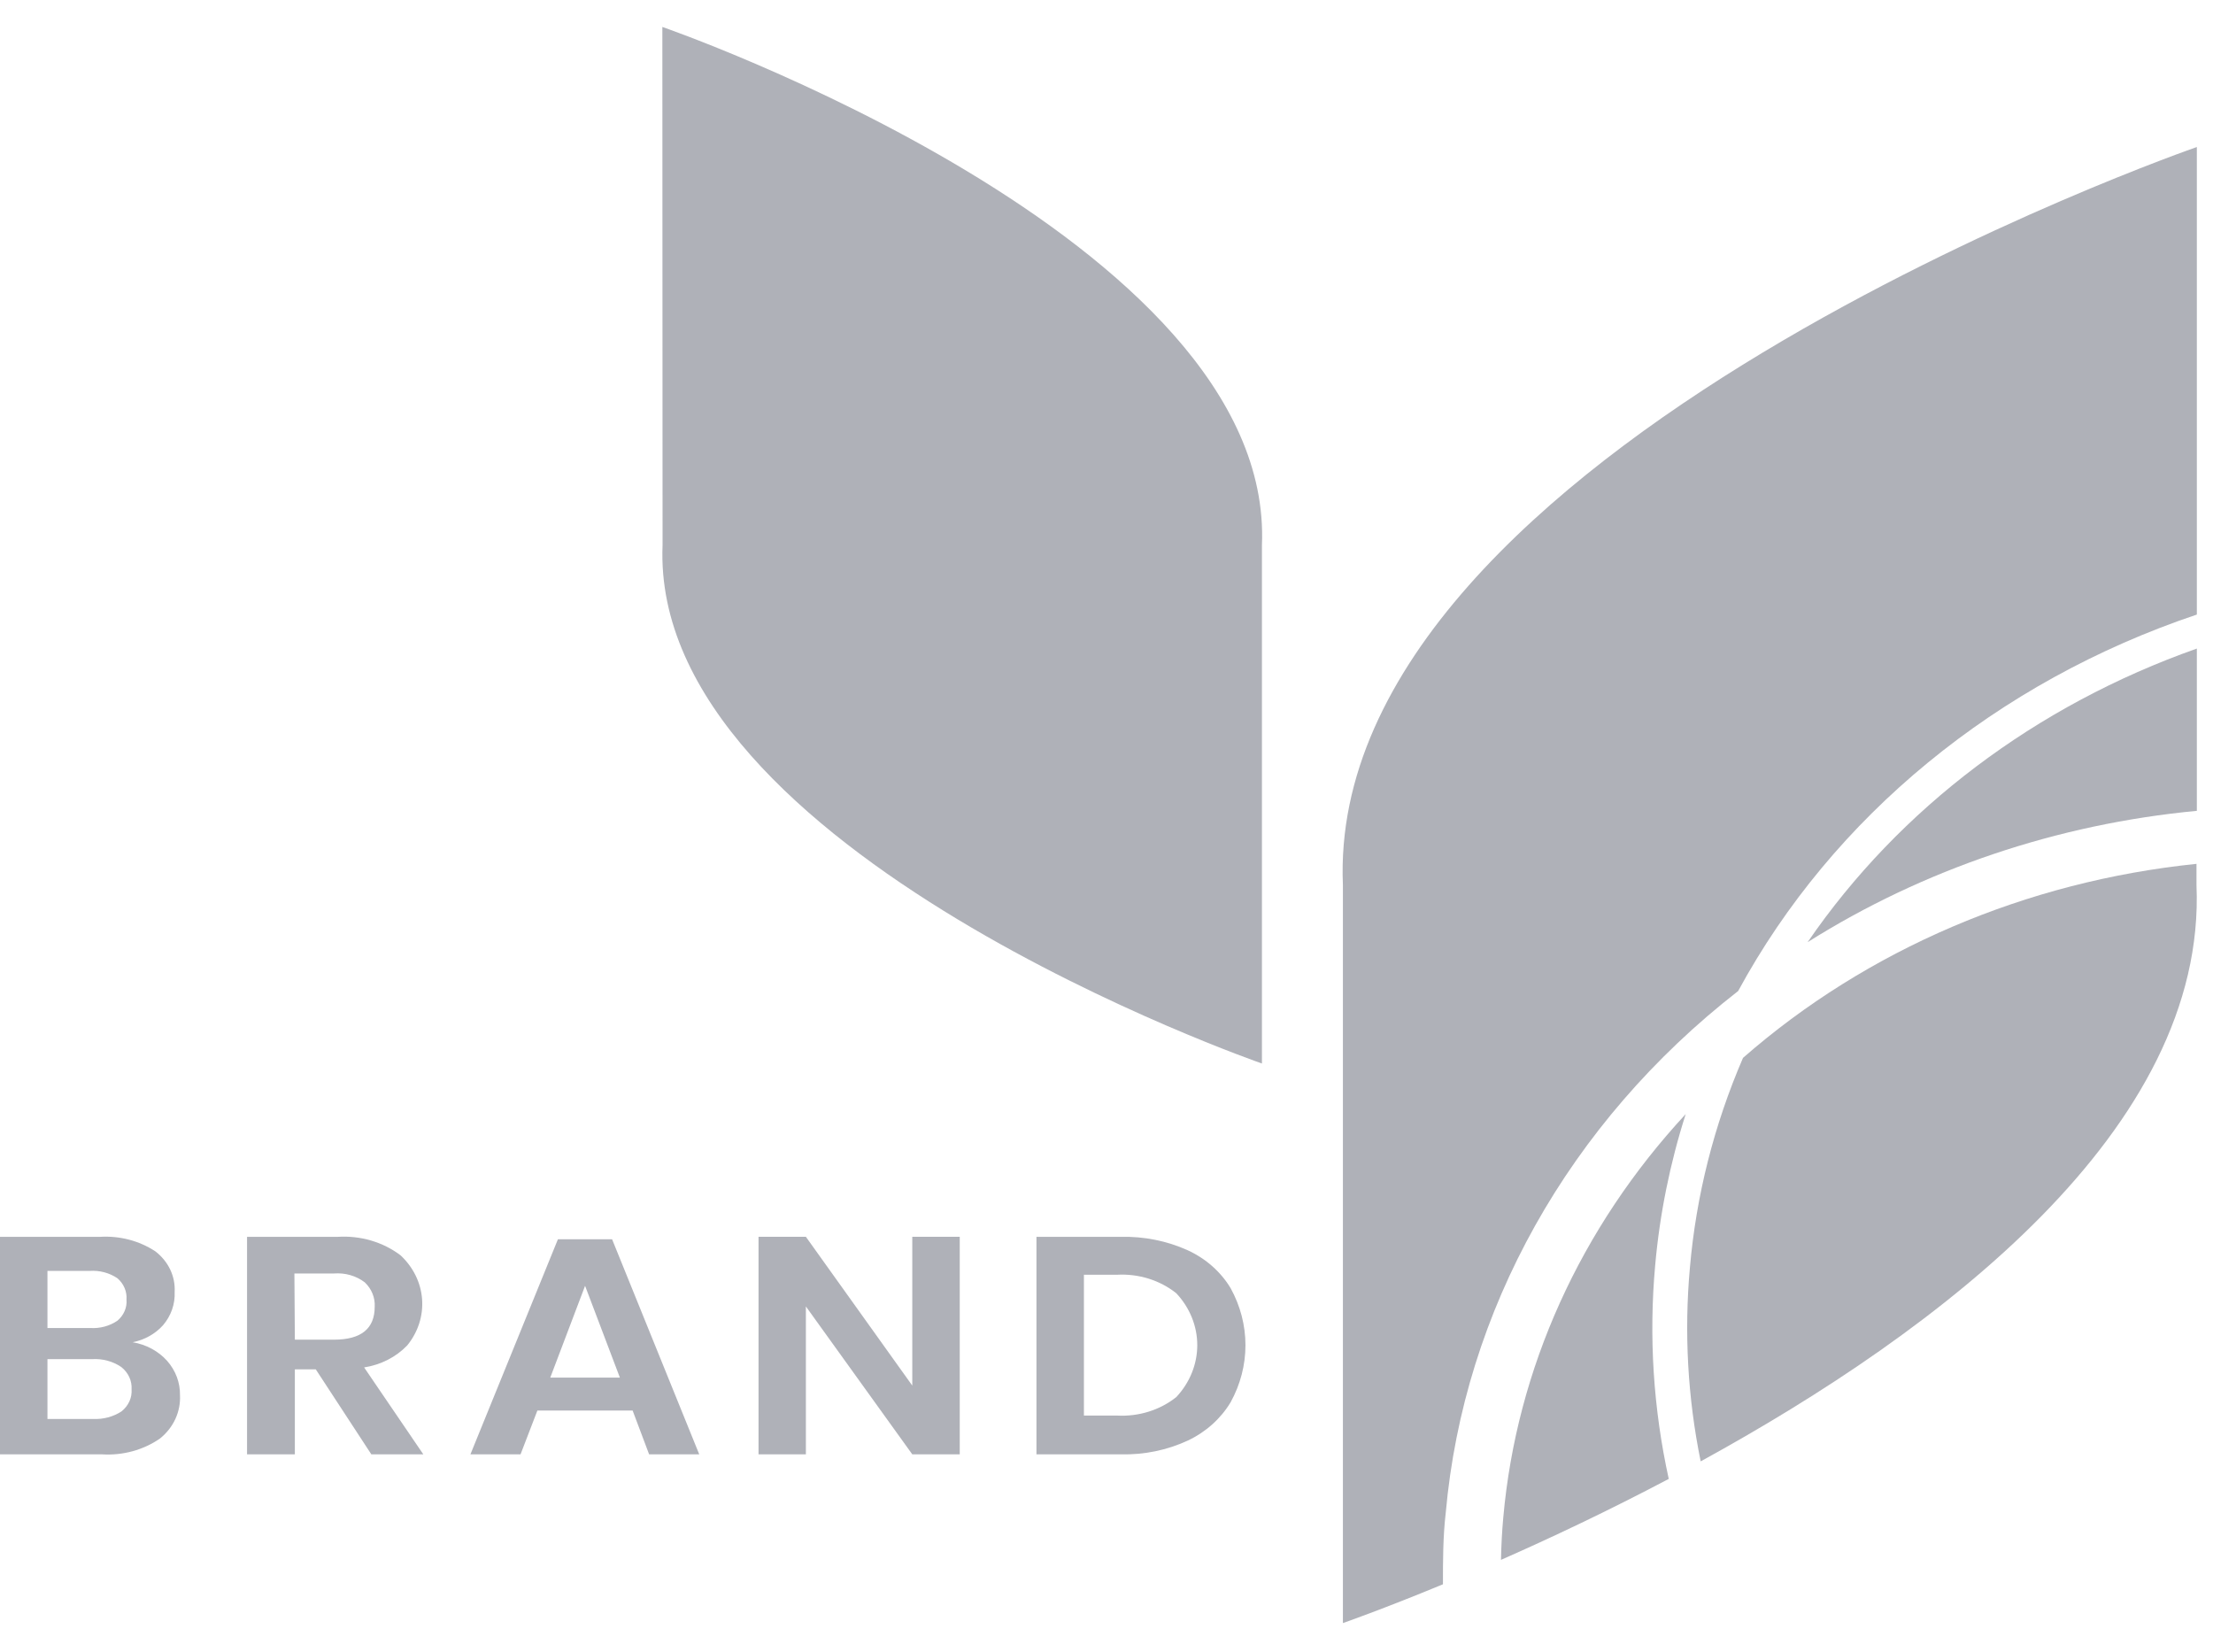
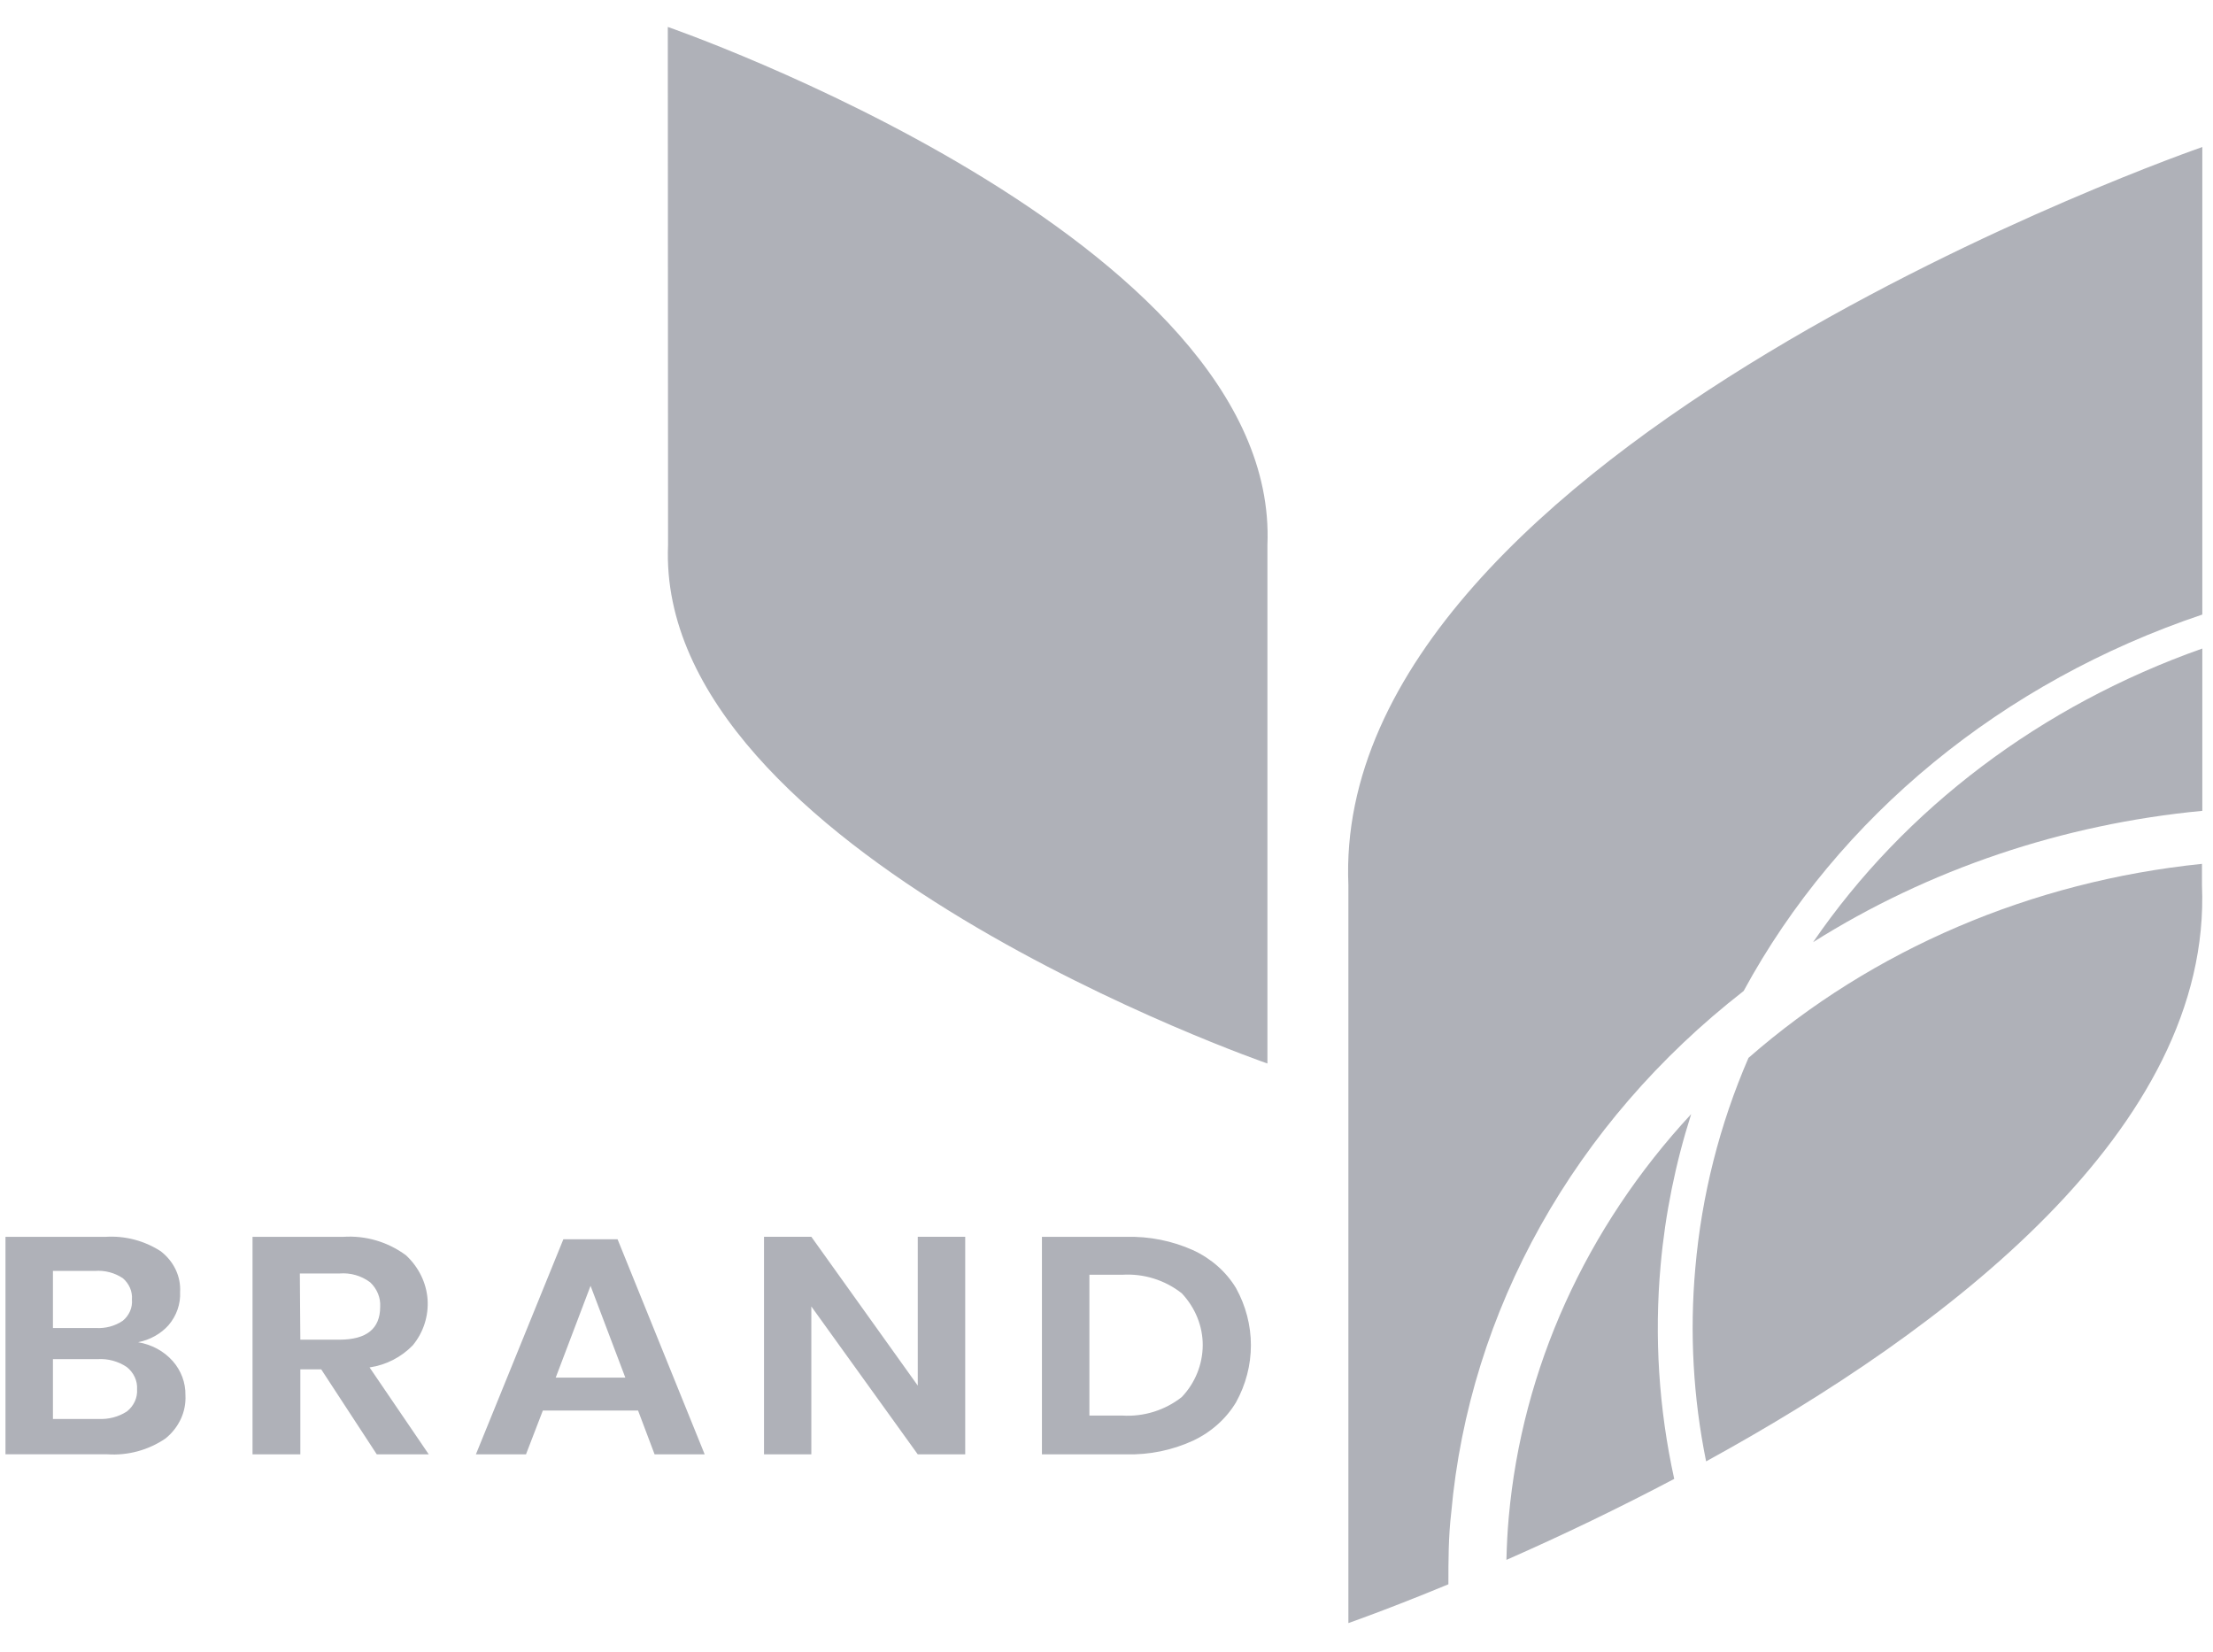
- <svg xmlns="http://www.w3.org/2000/svg" width="63" height="47" viewBox="0 0 63 47" fill="none">
-   <path d="M4.757 38.735C5.001 39.011 5.13 39.357 5.124 39.712C5.136 39.944 5.091 40.175 4.993 40.389C4.895 40.602 4.745 40.793 4.555 40.946C4.082 41.274 3.496 41.434 2.904 41.397H0V35.206H2.844C3.406 35.171 3.963 35.317 4.42 35.617C4.604 35.758 4.749 35.935 4.845 36.136C4.941 36.338 4.984 36.556 4.972 36.775C4.988 37.117 4.871 37.453 4.641 37.722C4.421 37.968 4.116 38.139 3.776 38.206C4.161 38.27 4.509 38.458 4.757 38.735ZM1.351 37.801H2.567C2.843 37.819 3.117 37.746 3.34 37.595C3.431 37.519 3.502 37.425 3.547 37.32C3.593 37.215 3.611 37.102 3.601 36.99C3.609 36.878 3.591 36.766 3.546 36.661C3.502 36.556 3.432 36.462 3.343 36.385C3.114 36.229 2.831 36.155 2.547 36.176H1.351V37.801ZM3.459 40.175C3.556 40.097 3.633 40 3.683 39.891C3.733 39.782 3.754 39.664 3.746 39.546C3.753 39.426 3.731 39.307 3.68 39.197C3.629 39.087 3.551 38.989 3.452 38.911C3.214 38.749 2.922 38.67 2.626 38.687H1.351V40.39H2.643C2.933 40.405 3.221 40.329 3.459 40.175Z" fill="#AFB1B8" />
-   <path d="M10.571 41.397L8.989 38.977H8.394V41.397H7.033V35.206H9.61C10.259 35.164 10.901 35.352 11.403 35.732C11.764 36.068 11.981 36.511 12.016 36.98C12.051 37.45 11.902 37.916 11.595 38.294C11.277 38.627 10.843 38.849 10.366 38.923L12.051 41.397H10.571ZM8.394 38.133H9.507C10.28 38.133 10.667 37.821 10.667 37.196C10.675 37.068 10.653 36.94 10.604 36.821C10.556 36.701 10.48 36.592 10.383 36.5C10.138 36.314 9.824 36.224 9.507 36.249H8.381L8.394 38.133Z" fill="#AFB1B8" />
-   <path d="M18.01 40.151H15.298L14.819 41.397H13.392L15.883 35.275H17.425L19.906 41.397H18.479L18.01 40.151ZM17.647 39.213L16.656 36.6L15.665 39.213H17.647Z" fill="#AFB1B8" />
-   <path d="M27.322 41.397H25.971L22.942 37.187V41.397H21.594V35.205H22.942L25.971 39.44V35.205H27.322V41.397Z" fill="#AFB1B8" />
-   <path d="M35.033 39.915C34.753 40.382 34.328 40.763 33.81 41.007C33.222 41.279 32.569 41.413 31.911 41.397H29.506V35.206H31.911C32.568 35.19 33.22 35.321 33.81 35.587C34.328 35.825 34.754 36.202 35.033 36.666C35.311 37.17 35.456 37.726 35.456 38.291C35.456 38.855 35.311 39.411 35.033 39.915ZM33.487 39.767C33.872 39.355 34.084 38.831 34.084 38.289C34.084 37.747 33.872 37.223 33.487 36.812C33.02 36.439 32.413 36.25 31.795 36.285H30.857V40.293H31.795C32.413 40.328 33.02 40.139 33.487 39.767Z" fill="#AFB1B8" />
-   <path d="M18.856 0.767C18.856 0.767 36.294 6.795 35.925 15.518V30.272C35.925 30.272 18.499 24.241 18.862 15.518L18.856 0.767Z" fill="#AFB1B8" />
-   <path d="M51.46 26.818C54.754 24.743 58.563 23.457 62.54 23.08V18.461C57.958 20.078 54.071 23.01 51.46 26.818Z" fill="#AFB1B8" />
-   <path d="M49.482 28.209C52.177 23.24 56.85 19.405 62.54 17.493V4.185C62.54 4.185 37.705 12.772 38.23 25.194V46.2C38.23 46.2 39.337 45.816 41.078 45.096C41.078 44.425 41.078 43.747 41.157 43.067C41.671 37.3 44.665 31.956 49.482 28.209Z" fill="#AFB1B8" />
-   <path d="M47.12 36.013C47.25 34.556 47.541 33.115 47.989 31.712C44.99 34.947 43.173 38.961 42.796 43.191C42.759 43.59 42.739 43.989 42.73 44.401C44.14 43.78 45.782 43.006 47.506 42.096C47.066 40.095 46.936 38.047 47.12 36.013Z" fill="#AFB1B8" />
-   <path d="M48.108 36.089C47.942 37.929 48.045 39.781 48.415 41.597C55.2 37.879 62.824 32.136 62.53 25.194V24.589C57.682 25.086 53.147 27.026 49.62 30.112C48.795 32.024 48.285 34.039 48.108 36.089Z" fill="#AFB1B8" />
+ <svg xmlns="http://www.w3.org/2000/svg" width="63" height="47" fill="none">
+   <path d="M4.912 38.735c.244.276.374.622.367.977a1.43 1.43 0 0 1-.13.676 1.559 1.559 0 0 1-.438.558 2.627 2.627 0 0 1-1.652.45H.156v-6.19H3a2.593 2.593 0 0 1 1.576.41c.183.142.329.32.424.52.096.202.14.42.127.64.017.34-.1.677-.33.946-.22.246-.526.416-.866.484.386.064.733.252.981.53Zm-3.405-.934h1.215c.277.018.551-.055.773-.206a.737.737 0 0 0 .208-.275.679.679 0 0 0 .053-.33.701.701 0 0 0-.054-.329.759.759 0 0 0-.203-.276 1.255 1.255 0 0 0-.796-.209H1.507v1.625Zm2.107 2.374a.776.776 0 0 0 .224-.284.71.71 0 0 0 .064-.345.722.722 0 0 0-.067-.35.787.787 0 0 0-.227-.285 1.338 1.338 0 0 0-.826-.224H1.507v1.703h1.291c.291.015.579-.06.816-.215ZM10.726 41.397l-1.582-2.42H8.55v2.42H7.189v-6.191h2.576a2.699 2.699 0 0 1 1.794.526c.36.336.577.779.613 1.248a1.86 1.86 0 0 1-.421 1.314 2.147 2.147 0 0 1-1.23.629l1.685 2.474h-1.48ZM8.55 38.133h1.113c.773 0 1.16-.312 1.16-.937a.852.852 0 0 0-.063-.375.917.917 0 0 0-.222-.321 1.282 1.282 0 0 0-.875-.251H8.536l.014 1.884ZM18.166 40.15h-2.712l-.48 1.247h-1.426l2.49-6.122h1.543l2.48 6.122h-1.426l-.47-1.246Zm-.364-.937-.99-2.613-.992 2.613h1.982ZM27.478 41.397h-1.351l-3.03-4.21v4.21H21.75v-6.192h1.348l3.029 4.235v-4.235h1.351v6.192ZM35.188 39.915c-.28.467-.705.848-1.222 1.092a4.288 4.288 0 0 1-1.9.39h-2.404v-6.191h2.404a4.376 4.376 0 0 1 1.9.38c.517.24.943.616 1.222 1.08.278.504.423 1.06.423 1.625 0 .564-.145 1.12-.423 1.624Zm-1.546-.148a2.16 2.16 0 0 0 .598-1.478c0-.542-.212-1.066-.598-1.477a2.488 2.488 0 0 0-1.691-.527h-.938v4.008h.938a2.49 2.49 0 0 0 1.691-.526ZM19.011.767s17.44 6.028 17.07 14.751v14.754s-17.426-6.03-17.063-14.754L19.011.767ZM51.616 26.818c3.293-2.075 7.103-3.36 11.08-3.738v-4.62c-4.582 1.618-8.47 4.55-11.08 8.358Z" fill="#AFB1B8" />
+   <path d="M49.637 28.21c2.696-4.97 7.37-8.805 13.059-10.717V4.185s-24.835 8.587-24.31 21.009V46.2s1.106-.384 2.847-1.104c0-.671 0-1.349.08-2.03.514-5.766 3.508-11.11 8.324-14.857Z" fill="#AFB1B8" />
+   <path d="M47.275 36.013c.13-1.457.422-2.898.87-4.301-3 3.235-4.816 7.25-5.194 11.479-.036.399-.056.798-.066 1.21a74.756 74.756 0 0 0 4.777-2.305c-.44-2.001-.57-4.049-.387-6.083ZM48.263 36.089a19.058 19.058 0 0 0 .307 5.508c6.785-3.718 14.41-9.462 14.116-16.403v-.605c-4.848.497-9.384 2.437-12.91 5.523a19.256 19.256 0 0 0-1.513 5.977Z" fill="#AFB1B8" />
</svg>
